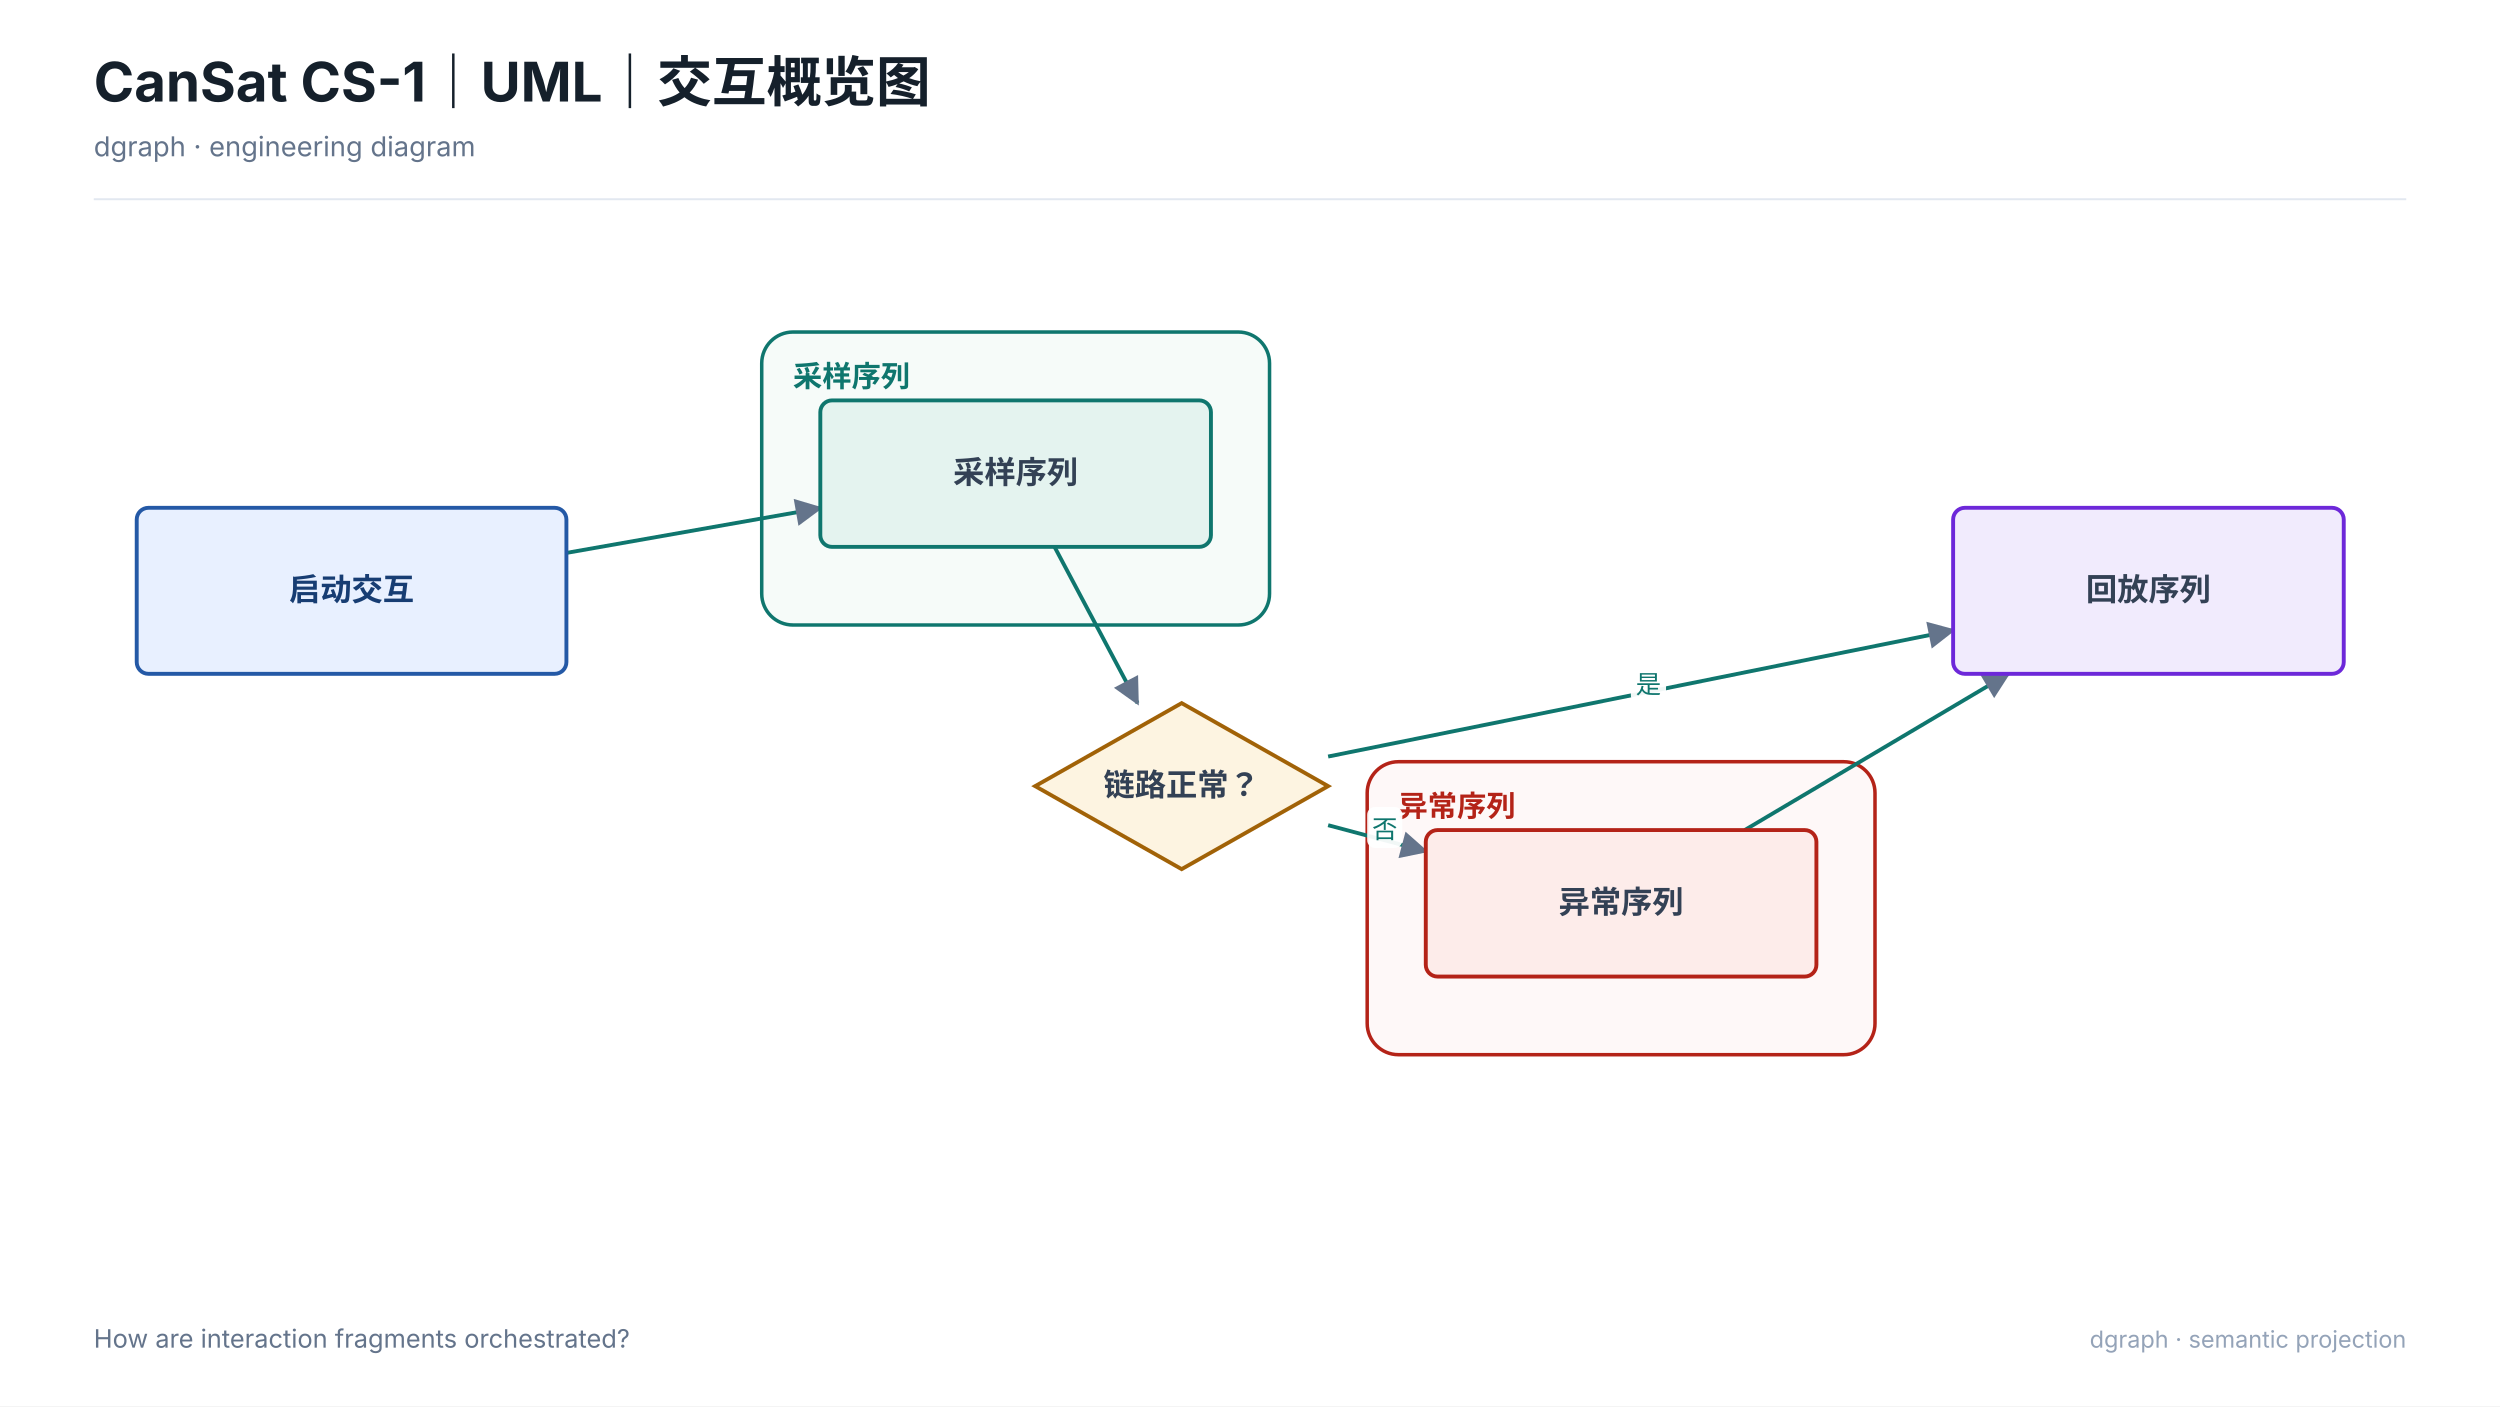
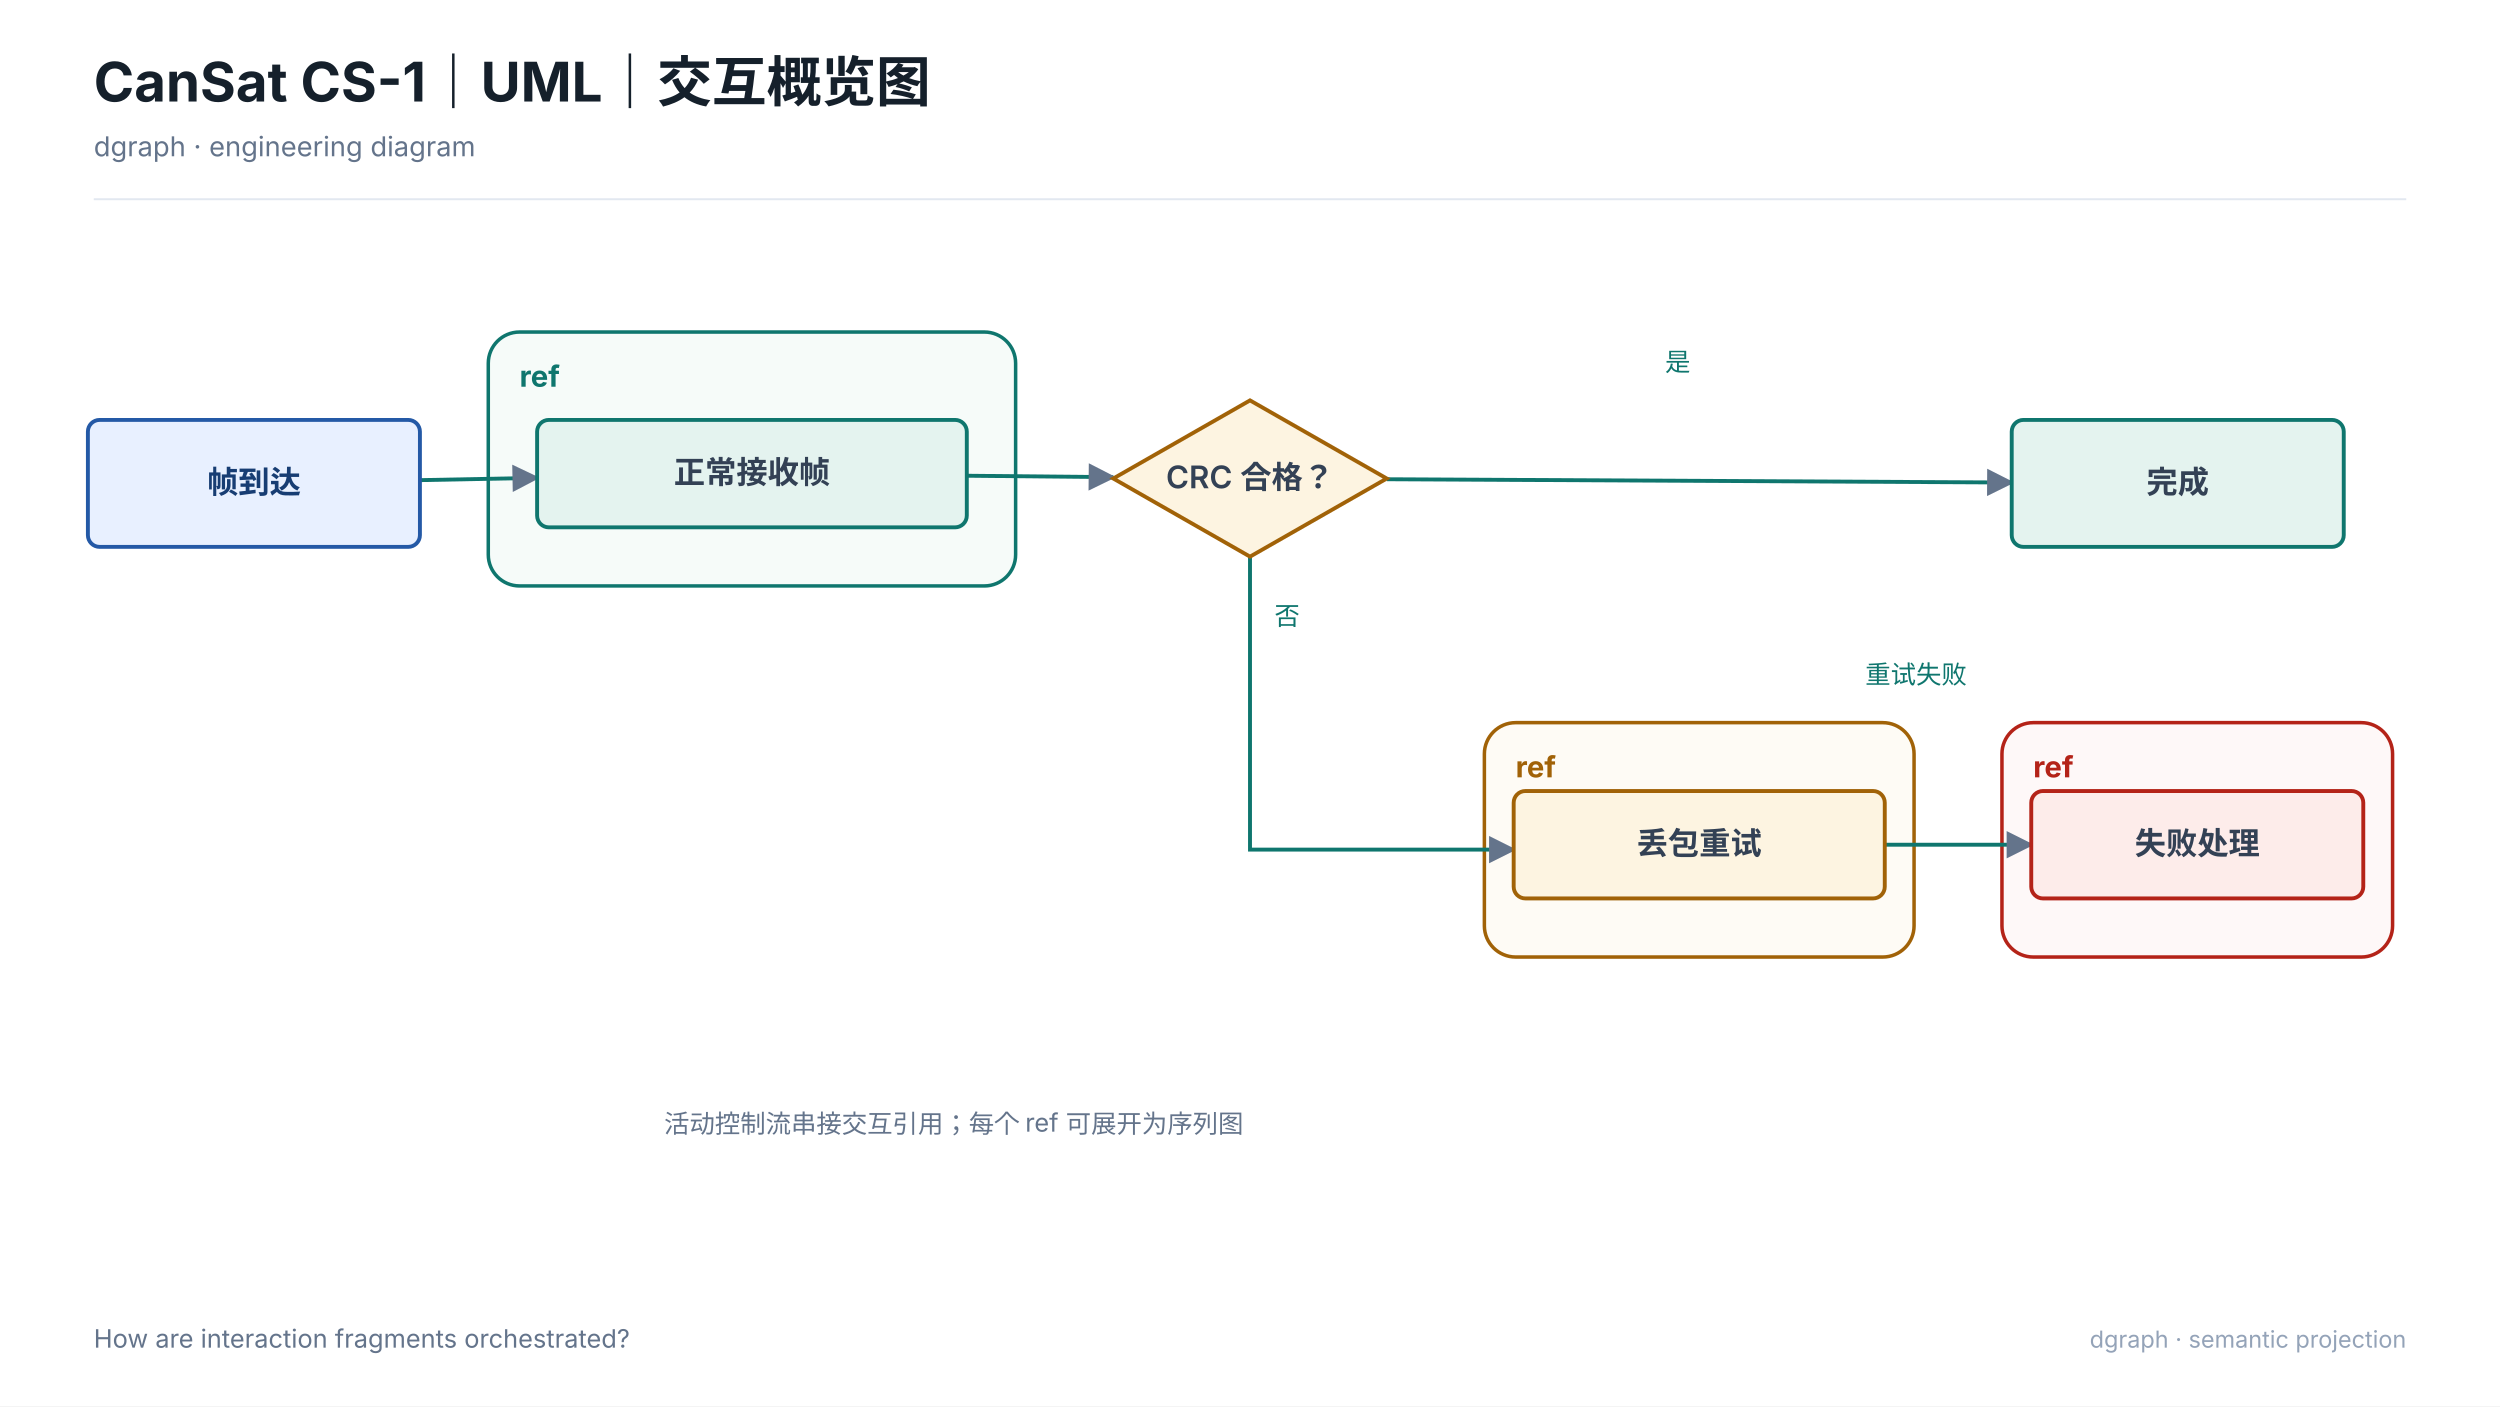
<svg xmlns="http://www.w3.org/2000/svg" viewBox="0 0 1280 720" width="1280" height="720" font-family="-apple-system, PingFang SC, Hiragino Sans GB, Noto Sans SC, sans-serif" data-layout="interaction-overview">
  <defs>
    <marker id="arrow" viewBox="0 0 10 10" refX="9" refY="5" markerWidth="7" markerHeight="7" orient="auto">
      <path d="M 0 0 L 10 5 L 0 10 z" fill="#64748b" />
+     </marker>
+     <marker id="triangle" viewBox="0 0 12 12" refX="11" refY="6" markerWidth="12" markerHeight="12" orient="auto">
+       <path d="M 1 1 L 11 6 L 1 11 Z" fill="#fff" stroke="#64748b" stroke-width="1.4" />
    </marker>
  </defs>
  <rect width="1280" height="720" fill="#fff" />
  <text x="48" y="52" font-size="28" fill="#15202b" text-anchor="start" font-weight="750">CanSat CS-1｜UML｜交互概览图</text>
  <text x="48" y="80" font-size="14" fill="#64748b" text-anchor="start" font-weight="400">dgraph · engineering diagram</text>
  <line x1="48" y1="102" x2="1232" y2="102" stroke="#e2e8f0" />
  <g data-group-id="normal">
-     <rect x="390" y="170" width="260" height="150" rx="16" fill="#e4f3ef" fill-opacity="0.35" stroke="#0f766e" stroke-width="1.8" />
-     <text x="406" y="198" font-size="15" fill="#0f766e" text-anchor="start" font-weight="700">采样序列</text>
+     <rect x="250" y="170" width="270" height="130" rx="16" fill="#e4f3ef" fill-opacity="0.35" stroke="#0f766e" stroke-width="1.8" />
+     <text x="266" y="198" font-size="15" fill="#0f766e" text-anchor="start" font-weight="700">ref</text>
  </g>
-   <g data-group-id="exception">
-     <rect x="700" y="390" width="260" height="150" rx="16" fill="#fdecea" fill-opacity="0.35" stroke="#b42318" stroke-width="1.8" />
-     <text x="716" y="418" font-size="15" fill="#b42318" text-anchor="start" font-weight="700">异常序列</text>
+   <g data-group-id="retry">
+     <rect x="760" y="370" width="220" height="120" rx="16" fill="#fdf4e1" fill-opacity="0.35" stroke="#a16207" stroke-width="1.8" />
+     <text x="776" y="398" font-size="15" fill="#a16207" text-anchor="start" font-weight="700">ref</text>
  </g>
-   <path d="M 290,283.088 L 420,260.147" fill="none" stroke="#0f766e" stroke-width="2" stroke-dasharray="None" marker-end="url(#arrow)" />
-   <path d="M 539.922,280 L 582.422,360" fill="none" stroke="#0f766e" stroke-width="2" stroke-dasharray="None" marker-end="url(#arrow)" />
-   <path d="M 680,422.5 L 730,435.833" fill="none" stroke="#0f766e" stroke-width="2" stroke-dasharray="None" marker-end="url(#arrow)" />
-   <path d="M 680,387.348 L 1000,322.702" fill="none" stroke="#0f766e" stroke-width="2" stroke-dasharray="None" marker-end="url(#arrow)" />
-   <path d="M 893.281,425 L 1028.281,345" fill="none" stroke="#0f766e" stroke-width="2" stroke-dasharray="None" marker-end="url(#arrow)" />
+   <g data-group-id="failure">
+     <rect x="1025" y="370" width="200" height="120" rx="16" fill="#fdecea" fill-opacity="0.35" stroke="#b42318" stroke-width="1.8" />
+     <text x="1041" y="398" font-size="15" fill="#b42318" text-anchor="start" font-weight="700">ref</text>
+   </g>
+   <path d="M 215,245.833 L 275,244.657" fill="none" stroke="#0f766e" stroke-width="2" stroke-dasharray="None" marker-end="url(#arrow)" />
+   <path d="M 495,243.578 L 570,244.314" fill="none" stroke="#0f766e" stroke-width="2" stroke-dasharray="None" marker-end="url(#arrow)" />
+   <path d="M 710,245.368 L 1030,247.053" fill="none" stroke="#0f766e" stroke-width="2" stroke-dasharray="None" marker-end="url(#arrow)" />
+   <path d="M 640,285 L 640,435 L 775,435" fill="none" stroke="#0f766e" stroke-width="2" stroke-dasharray="None" marker-end="url(#arrow)" />
+   <path d="M 965,432.5 L 1040,432.5" fill="none" stroke="#0f766e" stroke-width="2" stroke-dasharray="None" marker-end="url(#arrow)" />
  <g data-node-id="n0" data-source-id="Example.uml-iov.n0" data-kind="block">
-     <rect x="70" y="260" width="220" height="85" rx="6" fill="#e8f0ff" stroke="#2459a6" stroke-width="2" />
-     <text x="180.0" y="307.5" font-size="16" fill="#173d73" text-anchor="middle" font-weight="600">启动交互</text>
+     <rect x="45" y="215" width="170" height="65" rx="6" fill="#e8f0ff" stroke="#2459a6" stroke-width="2" />
+     <text x="130.0" y="252.5" font-size="16" fill="#173d73" text-anchor="middle" font-weight="600">帧到达</text>
  </g>
  <g data-node-id="n1" data-source-id="Example.uml-iov.n1" data-kind="block">
-     <rect x="420" y="205" width="200" height="75" rx="6" fill="#e4f3ef" stroke="#0f766e" stroke-width="2" />
-     <text x="520.0" y="247.5" font-size="16" fill="#334155" text-anchor="middle" font-weight="600">采样序列</text>
+     <rect x="275" y="215" width="220" height="55" rx="6" fill="#e4f3ef" stroke="#0f766e" stroke-width="2" />
+     <text x="385.0" y="247.5" font-size="16" fill="#334155" text-anchor="middle" font-weight="600">正常接收帧</text>
  </g>
-   <g data-node-id="n2" data-source-id="Example.uml-iov.n2" data-kind="block">
-     <rect x="730" y="425" width="200" height="75" rx="6" fill="#fdecea" stroke="#b42318" stroke-width="2" />
-     <text x="830.0" y="467.5" font-size="16" fill="#334155" text-anchor="middle" font-weight="600">异常序列</text>
+   <g data-node-id="n2" data-source-id="Example.uml-iov.n2" data-kind="decision">
+     <polygon points="640.0,205 710,245.0 640.0,285 570,245.0" fill="#fdf4e1" stroke="#a16207" stroke-width="2" />
+     <text x="640.0" y="250.0" font-size="16" fill="#334155" text-anchor="middle" font-weight="600">CRC 合格？</text>
  </g>
  <g data-node-id="n3" data-source-id="Example.uml-iov.n3" data-kind="block">
-     <rect x="1000" y="260" width="200" height="85" rx="6" fill="#f1ebfd" stroke="#6d28d9" stroke-width="2" />
-     <text x="1100.0" y="307.5" font-size="16" fill="#334155" text-anchor="middle" font-weight="600">回放序列</text>
+     <rect x="1030" y="215" width="170" height="65" rx="6" fill="#e4f3ef" stroke="#0f766e" stroke-width="2" />
+     <text x="1115.0" y="252.5" font-size="16" fill="#334155" text-anchor="middle" font-weight="600">完成</text>
  </g>
-   <g data-node-id="n4" data-source-id="Example.uml-iov.n4" data-kind="decision">
-     <polygon points="605.0,360 680,402.5 605.0,445 530,402.5" fill="#fdf4e1" stroke="#a16207" stroke-width="2" />
-     <text x="605.0" y="407.5" font-size="16" fill="#334155" text-anchor="middle" font-weight="600">链路正常？</text>
+   <g data-node-id="n4" data-source-id="Example.uml-iov.n4" data-kind="block">
+     <rect x="775" y="405" width="190" height="55" rx="6" fill="#fdf4e1" stroke="#a16207" stroke-width="2" />
+     <text x="870.0" y="437.5" font-size="16" fill="#334155" text-anchor="middle" font-weight="600">丢包重试</text>
  </g>
-   <rect x="700.0" y="413.167" width="18" height="21" rx="4" fill="#fff" fill-opacity=".94" />
-   <text x="709.0" y="429.167" font-size="13" fill="#0f766e" text-anchor="middle" font-weight="500">否</text>
-   <rect x="835.0" y="339.025" width="18" height="21" rx="4" fill="#fff" fill-opacity=".94" />
-   <text x="844.0" y="355.025" font-size="13" fill="#0f766e" text-anchor="middle" font-weight="500">是</text>
+   <g data-node-id="n5" data-source-id="Example.uml-iov.n5" data-kind="block">
+     <rect x="1040" y="405" width="170" height="55" rx="6" fill="#fdecea" stroke="#b42318" stroke-width="2" />
+     <text x="1125.0" y="437.5" font-size="16" fill="#334155" text-anchor="middle" font-weight="600">失败处理</text>
+   </g>
+   <rect x="850" y="174" width="18" height="21" rx="4" fill="#fff" fill-opacity=".94" />
+   <text x="859" y="190" font-size="13" fill="#0f766e" text-anchor="middle" font-weight="500">是</text>
+   <rect x="650" y="304" width="18" height="21" rx="4" fill="#fff" fill-opacity=".94" />
+   <text x="659" y="320" font-size="13" fill="#0f766e" text-anchor="middle" font-weight="500">否</text>
+   <rect x="960" y="334" width="42" height="21" rx="4" fill="#fff" fill-opacity=".94" />
+   <text x="981" y="350" font-size="13" fill="#0f766e" text-anchor="middle" font-weight="500">重试失败</text>
+   <text x="340" y="580" font-size="13" fill="#64748b" text-anchor="start" font-weight="400">活动控制流串接交互引用；每个 ref 可展开为序列图</text>
  <text x="48" y="690" font-size="13" fill="#64748b" text-anchor="start" font-weight="400">How are interaction fragments orchestrated?</text>
  <text x="1232" y="690" font-size="12" fill="#94a3b8" text-anchor="end" font-weight="400">dgraph · semantic projection</text>
</svg>
